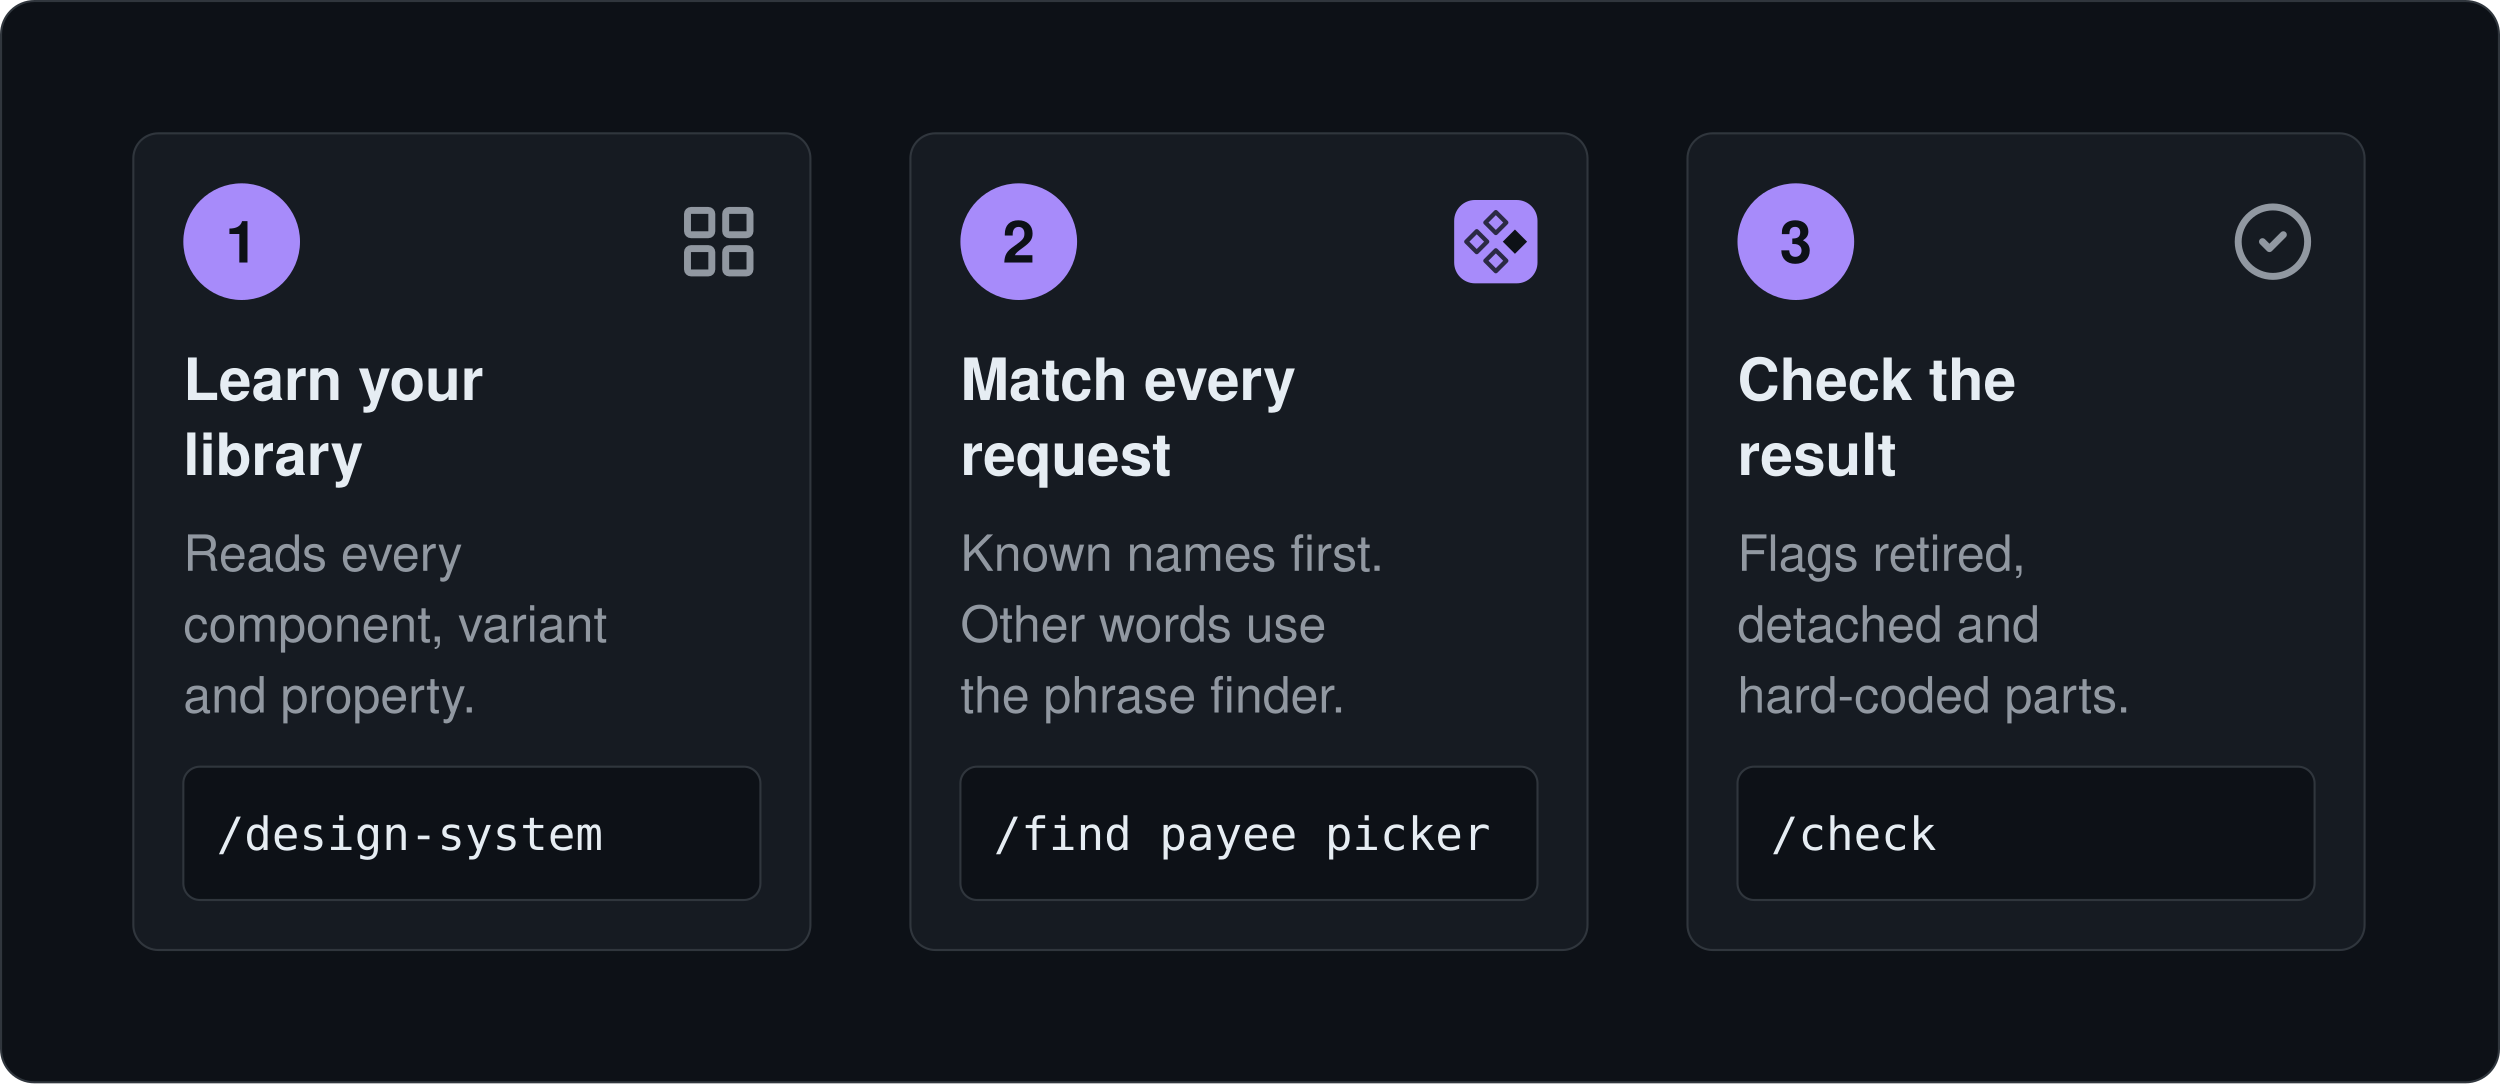
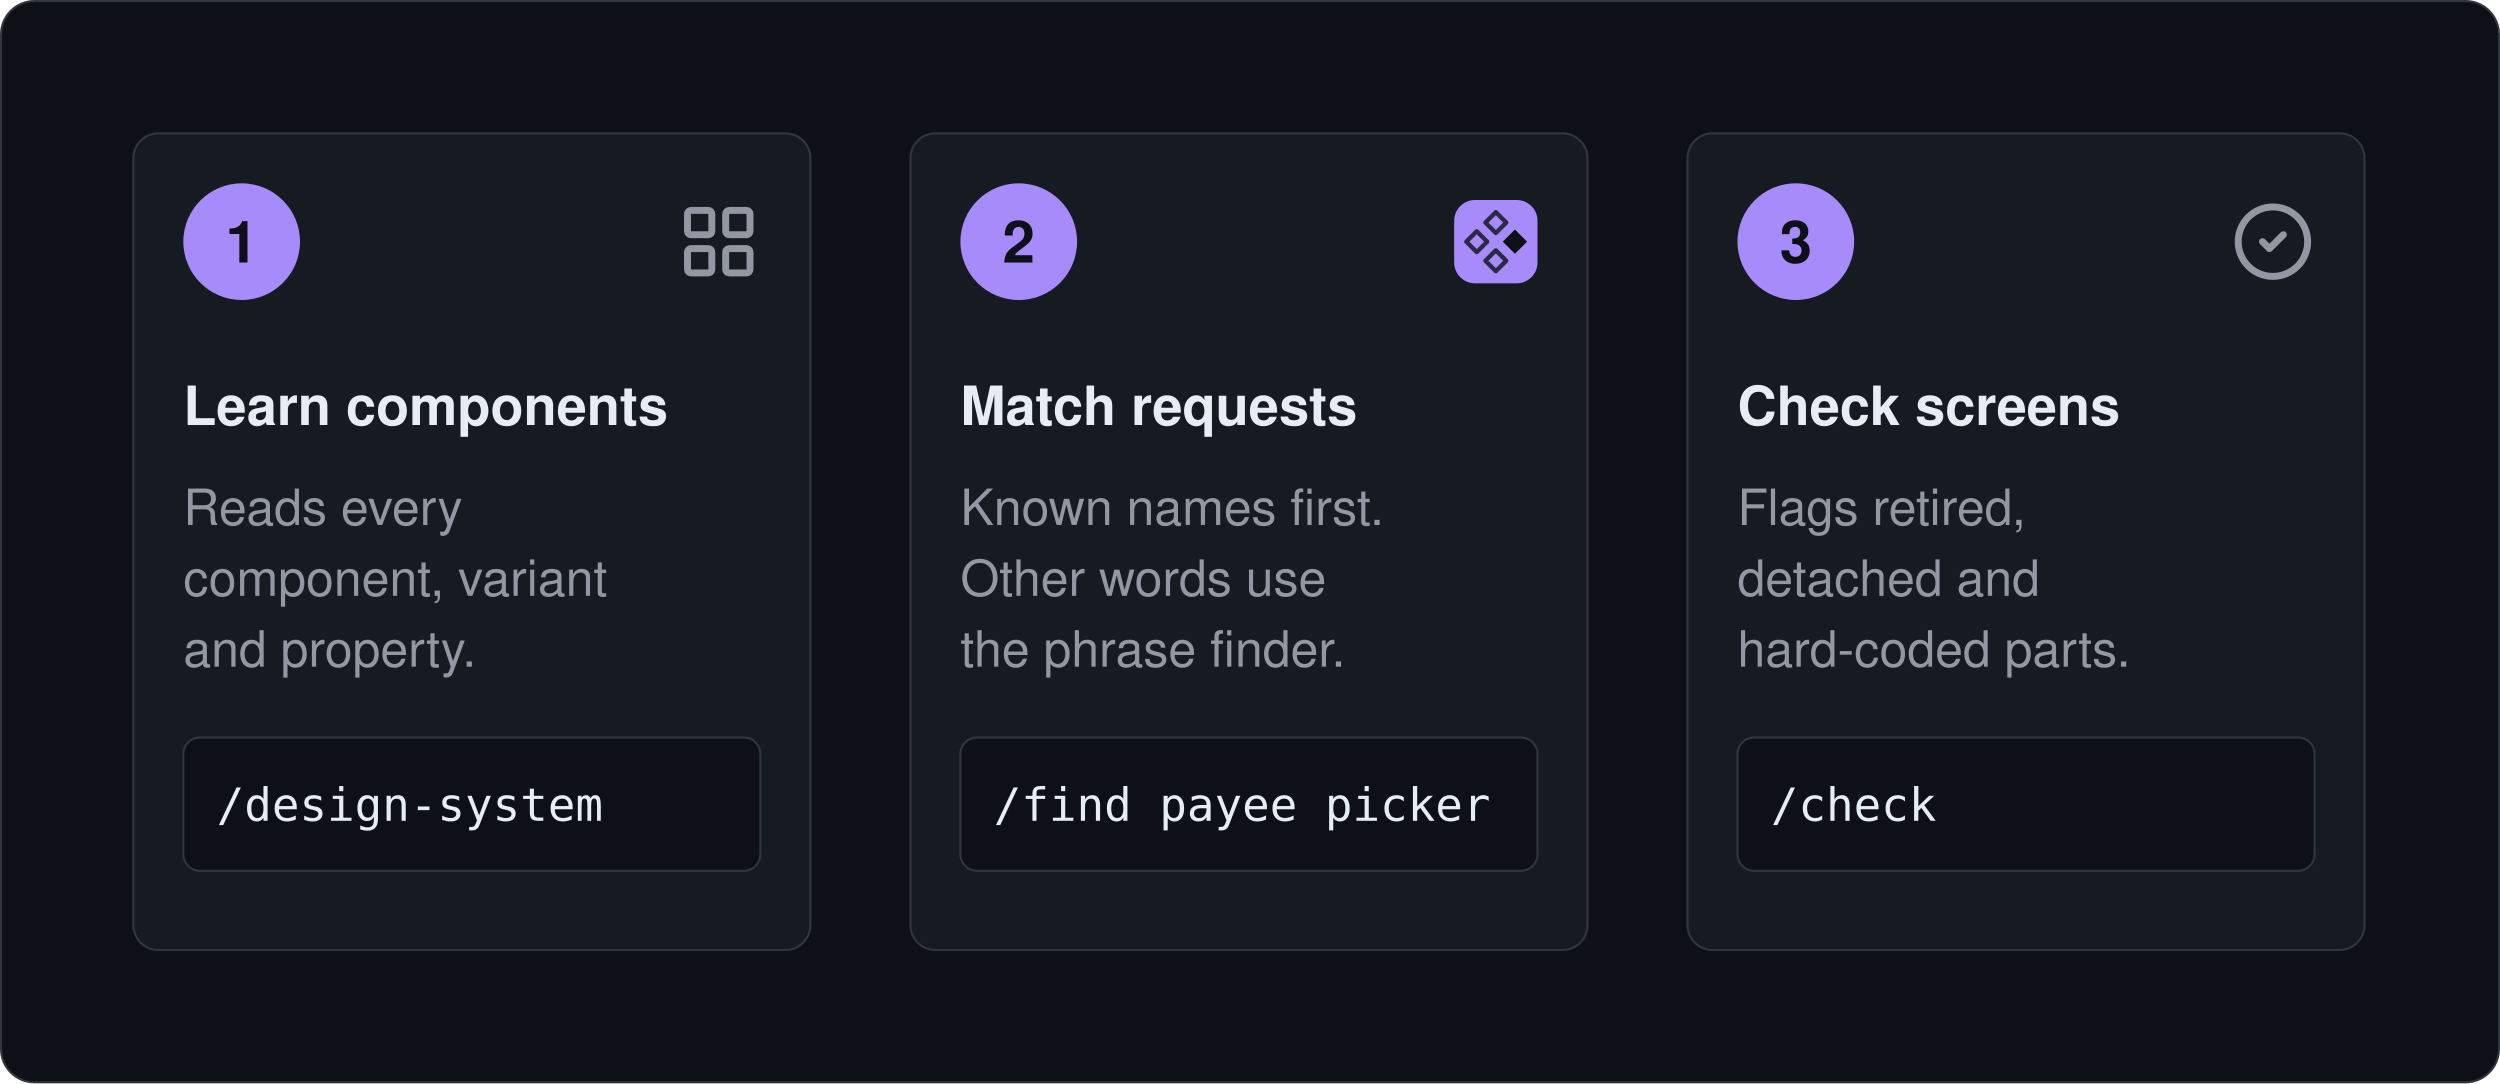
<svg xmlns="http://www.w3.org/2000/svg" width="1200" height="520" viewBox="0 0 1200 520" role="img" aria-labelledby="t d">
  <rect x="0.5" y="0.5" width="1199" height="519" rx="16" fill="#0D1117" stroke="#30363D" stroke-width="1" />
  <rect x="64" y="64" width="325" height="392" rx="12" fill="#161B22" stroke="#30363D" stroke-width="1" />
  <circle cx="116" cy="116" r="28" fill="#A78BFA" />
  <text x="116" y="126" font-family="-apple-system,'Segoe UI',Helvetica,Arial,sans-serif" font-size="28" font-weight="600" fill="#0D1117" text-anchor="middle">1</text>
  <g transform="translate(325 96) scale(1.666667)" fill="none" stroke="#9198A1" stroke-width="2" stroke-linecap="round" stroke-linejoin="round">
    <rect width="7" height="7" x="3" y="3" rx="1" />
    <rect width="7" height="7" x="14" y="3" rx="1" />
    <rect width="7" height="7" x="14" y="14" rx="1" />
    <rect width="7" height="7" x="3" y="14" rx="1" />
  </g>
-   <text x="88" y="192" font-family="-apple-system,'Segoe UI',Helvetica,Arial,sans-serif" font-size="28" font-weight="600" fill="#E6EDF3" text-anchor="start">Learn your</text>
-   <text x="88" y="228" font-family="-apple-system,'Segoe UI',Helvetica,Arial,sans-serif" font-size="28" font-weight="600" fill="#E6EDF3" text-anchor="start">library</text>
-   <text x="88" y="274" font-family="-apple-system,'Segoe UI',Helvetica,Arial,sans-serif" font-size="24" font-weight="400" fill="#9198A1" text-anchor="start">Reads every</text>
-   <text x="88" y="308" font-family="-apple-system,'Segoe UI',Helvetica,Arial,sans-serif" font-size="24" font-weight="400" fill="#9198A1" text-anchor="start">component, variant</text>
-   <text x="88" y="342" font-family="-apple-system,'Segoe UI',Helvetica,Arial,sans-serif" font-size="24" font-weight="400" fill="#9198A1" text-anchor="start">and property.</text>
-   <rect x="88" y="368" width="277" height="64" rx="8" fill="#0D1117" stroke="#30363D" stroke-width="1" />
-   <text x="104" y="408" font-family="ui-monospace,SFMono-Regular,Menlo,monospace" font-size="22" font-weight="400" fill="#E6EDF3" text-anchor="start">/design-system</text>
+   <text x="88" y="204" font-family="-apple-system,'Segoe UI',Helvetica,Arial,sans-serif" font-size="26" font-weight="600" fill="#E6EDF3" text-anchor="start">Learn components</text>
+   <text x="88" y="252" font-family="-apple-system,'Segoe UI',Helvetica,Arial,sans-serif" font-size="24" font-weight="400" fill="#9198A1" text-anchor="start">Reads every</text>
+   <text x="88" y="286" font-family="-apple-system,'Segoe UI',Helvetica,Arial,sans-serif" font-size="24" font-weight="400" fill="#9198A1" text-anchor="start">component, variant</text>
+   <text x="88" y="320" font-family="-apple-system,'Segoe UI',Helvetica,Arial,sans-serif" font-size="24" font-weight="400" fill="#9198A1" text-anchor="start">and property.</text>
+   <rect x="88" y="354" width="277" height="64" rx="8" fill="#0D1117" stroke="#30363D" stroke-width="1" />
+   <text x="104" y="394" font-family="ui-monospace,SFMono-Regular,Menlo,monospace" font-size="22" font-weight="400" fill="#E6EDF3" text-anchor="start">/design-system</text>
  <rect x="437" y="64" width="325" height="392" rx="12" fill="#161B22" stroke="#30363D" stroke-width="1" />
  <circle cx="489" cy="116" r="28" fill="#A78BFA" />
  <text x="489" y="126" font-family="-apple-system,'Segoe UI',Helvetica,Arial,sans-serif" font-size="28" font-weight="600" fill="#0D1117" text-anchor="middle">2</text>
  <g transform="translate(698 96) scale(0.4166667)">
    <rect width="96" height="96" rx="24" fill="#A78BFA" />
    <g fill="none" stroke="#0D1117" stroke-width="5" stroke-linejoin="round" opacity="0.8">
      <path d="M48 14 L60 26 L48 38 L36 26 Z" />
      <path d="M26 36 L38 48 L26 60 L14 48 Z" />
      <path d="M48 58 L60 70 L48 82 L36 70 Z" />
    </g>
    <path d="M70 34 L84 48 L70 62 L56 48 Z" fill="#0D1117" />
  </g>
-   <text x="461" y="192" font-family="-apple-system,'Segoe UI',Helvetica,Arial,sans-serif" font-size="28" font-weight="600" fill="#E6EDF3" text-anchor="start">Match every</text>
-   <text x="461" y="228" font-family="-apple-system,'Segoe UI',Helvetica,Arial,sans-serif" font-size="28" font-weight="600" fill="#E6EDF3" text-anchor="start">request</text>
-   <text x="461" y="274" font-family="-apple-system,'Segoe UI',Helvetica,Arial,sans-serif" font-size="24" font-weight="400" fill="#9198A1" text-anchor="start">Known names first.</text>
-   <text x="461" y="308" font-family="-apple-system,'Segoe UI',Helvetica,Arial,sans-serif" font-size="24" font-weight="400" fill="#9198A1" text-anchor="start">Other words use</text>
-   <text x="461" y="342" font-family="-apple-system,'Segoe UI',Helvetica,Arial,sans-serif" font-size="24" font-weight="400" fill="#9198A1" text-anchor="start">the phrase finder.</text>
-   <rect x="461" y="368" width="277" height="64" rx="8" fill="#0D1117" stroke="#30363D" stroke-width="1" />
-   <text x="477" y="408" font-family="ui-monospace,SFMono-Regular,Menlo,monospace" font-size="22" font-weight="400" fill="#E6EDF3" text-anchor="start">/find payee picker</text>
+   <text x="461" y="204" font-family="-apple-system,'Segoe UI',Helvetica,Arial,sans-serif" font-size="26" font-weight="600" fill="#E6EDF3" text-anchor="start">Match requests</text>
+   <text x="461" y="252" font-family="-apple-system,'Segoe UI',Helvetica,Arial,sans-serif" font-size="24" font-weight="400" fill="#9198A1" text-anchor="start">Known names first.</text>
+   <text x="461" y="286" font-family="-apple-system,'Segoe UI',Helvetica,Arial,sans-serif" font-size="24" font-weight="400" fill="#9198A1" text-anchor="start">Other words use</text>
+   <text x="461" y="320" font-family="-apple-system,'Segoe UI',Helvetica,Arial,sans-serif" font-size="24" font-weight="400" fill="#9198A1" text-anchor="start">the phrase finder.</text>
+   <rect x="461" y="354" width="277" height="64" rx="8" fill="#0D1117" stroke="#30363D" stroke-width="1" />
+   <text x="477" y="394" font-family="ui-monospace,SFMono-Regular,Menlo,monospace" font-size="22" font-weight="400" fill="#E6EDF3" text-anchor="start">/find payee picker</text>
  <rect x="810" y="64" width="325" height="392" rx="12" fill="#161B22" stroke="#30363D" stroke-width="1" />
  <circle cx="862" cy="116" r="28" fill="#A78BFA" />
  <text x="862" y="126" font-family="-apple-system,'Segoe UI',Helvetica,Arial,sans-serif" font-size="28" font-weight="600" fill="#0D1117" text-anchor="middle">3</text>
  <g transform="translate(1071 96) scale(1.666667)" fill="none" stroke="#9198A1" stroke-width="2" stroke-linecap="round" stroke-linejoin="round">
    <circle cx="12" cy="12" r="10" />
    <path d="m9 12 2 2 4-4" />
  </g>
-   <text x="834" y="192" font-family="-apple-system,'Segoe UI',Helvetica,Arial,sans-serif" font-size="28" font-weight="600" fill="#E6EDF3" text-anchor="start">Check the</text>
-   <text x="834" y="228" font-family="-apple-system,'Segoe UI',Helvetica,Arial,sans-serif" font-size="28" font-weight="600" fill="#E6EDF3" text-anchor="start">result</text>
-   <text x="834" y="274" font-family="-apple-system,'Segoe UI',Helvetica,Arial,sans-serif" font-size="24" font-weight="400" fill="#9198A1" text-anchor="start">Flags retired,</text>
-   <text x="834" y="308" font-family="-apple-system,'Segoe UI',Helvetica,Arial,sans-serif" font-size="24" font-weight="400" fill="#9198A1" text-anchor="start">detached and</text>
-   <text x="834" y="342" font-family="-apple-system,'Segoe UI',Helvetica,Arial,sans-serif" font-size="24" font-weight="400" fill="#9198A1" text-anchor="start">hard-coded parts.</text>
-   <rect x="834" y="368" width="277" height="64" rx="8" fill="#0D1117" stroke="#30363D" stroke-width="1" />
-   <text x="850" y="408" font-family="ui-monospace,SFMono-Regular,Menlo,monospace" font-size="22" font-weight="400" fill="#E6EDF3" text-anchor="start">/check</text>
+   <text x="834" y="204" font-family="-apple-system,'Segoe UI',Helvetica,Arial,sans-serif" font-size="26" font-weight="600" fill="#E6EDF3" text-anchor="start">Check screens</text>
+   <text x="834" y="252" font-family="-apple-system,'Segoe UI',Helvetica,Arial,sans-serif" font-size="24" font-weight="400" fill="#9198A1" text-anchor="start">Flags retired,</text>
+   <text x="834" y="286" font-family="-apple-system,'Segoe UI',Helvetica,Arial,sans-serif" font-size="24" font-weight="400" fill="#9198A1" text-anchor="start">detached and</text>
+   <text x="834" y="320" font-family="-apple-system,'Segoe UI',Helvetica,Arial,sans-serif" font-size="24" font-weight="400" fill="#9198A1" text-anchor="start">hard-coded parts.</text>
+   <rect x="834" y="354" width="277" height="64" rx="8" fill="#0D1117" stroke="#30363D" stroke-width="1" />
+   <text x="850" y="394" font-family="ui-monospace,SFMono-Regular,Menlo,monospace" font-size="22" font-weight="400" fill="#E6EDF3" text-anchor="start">/check</text>
</svg>
